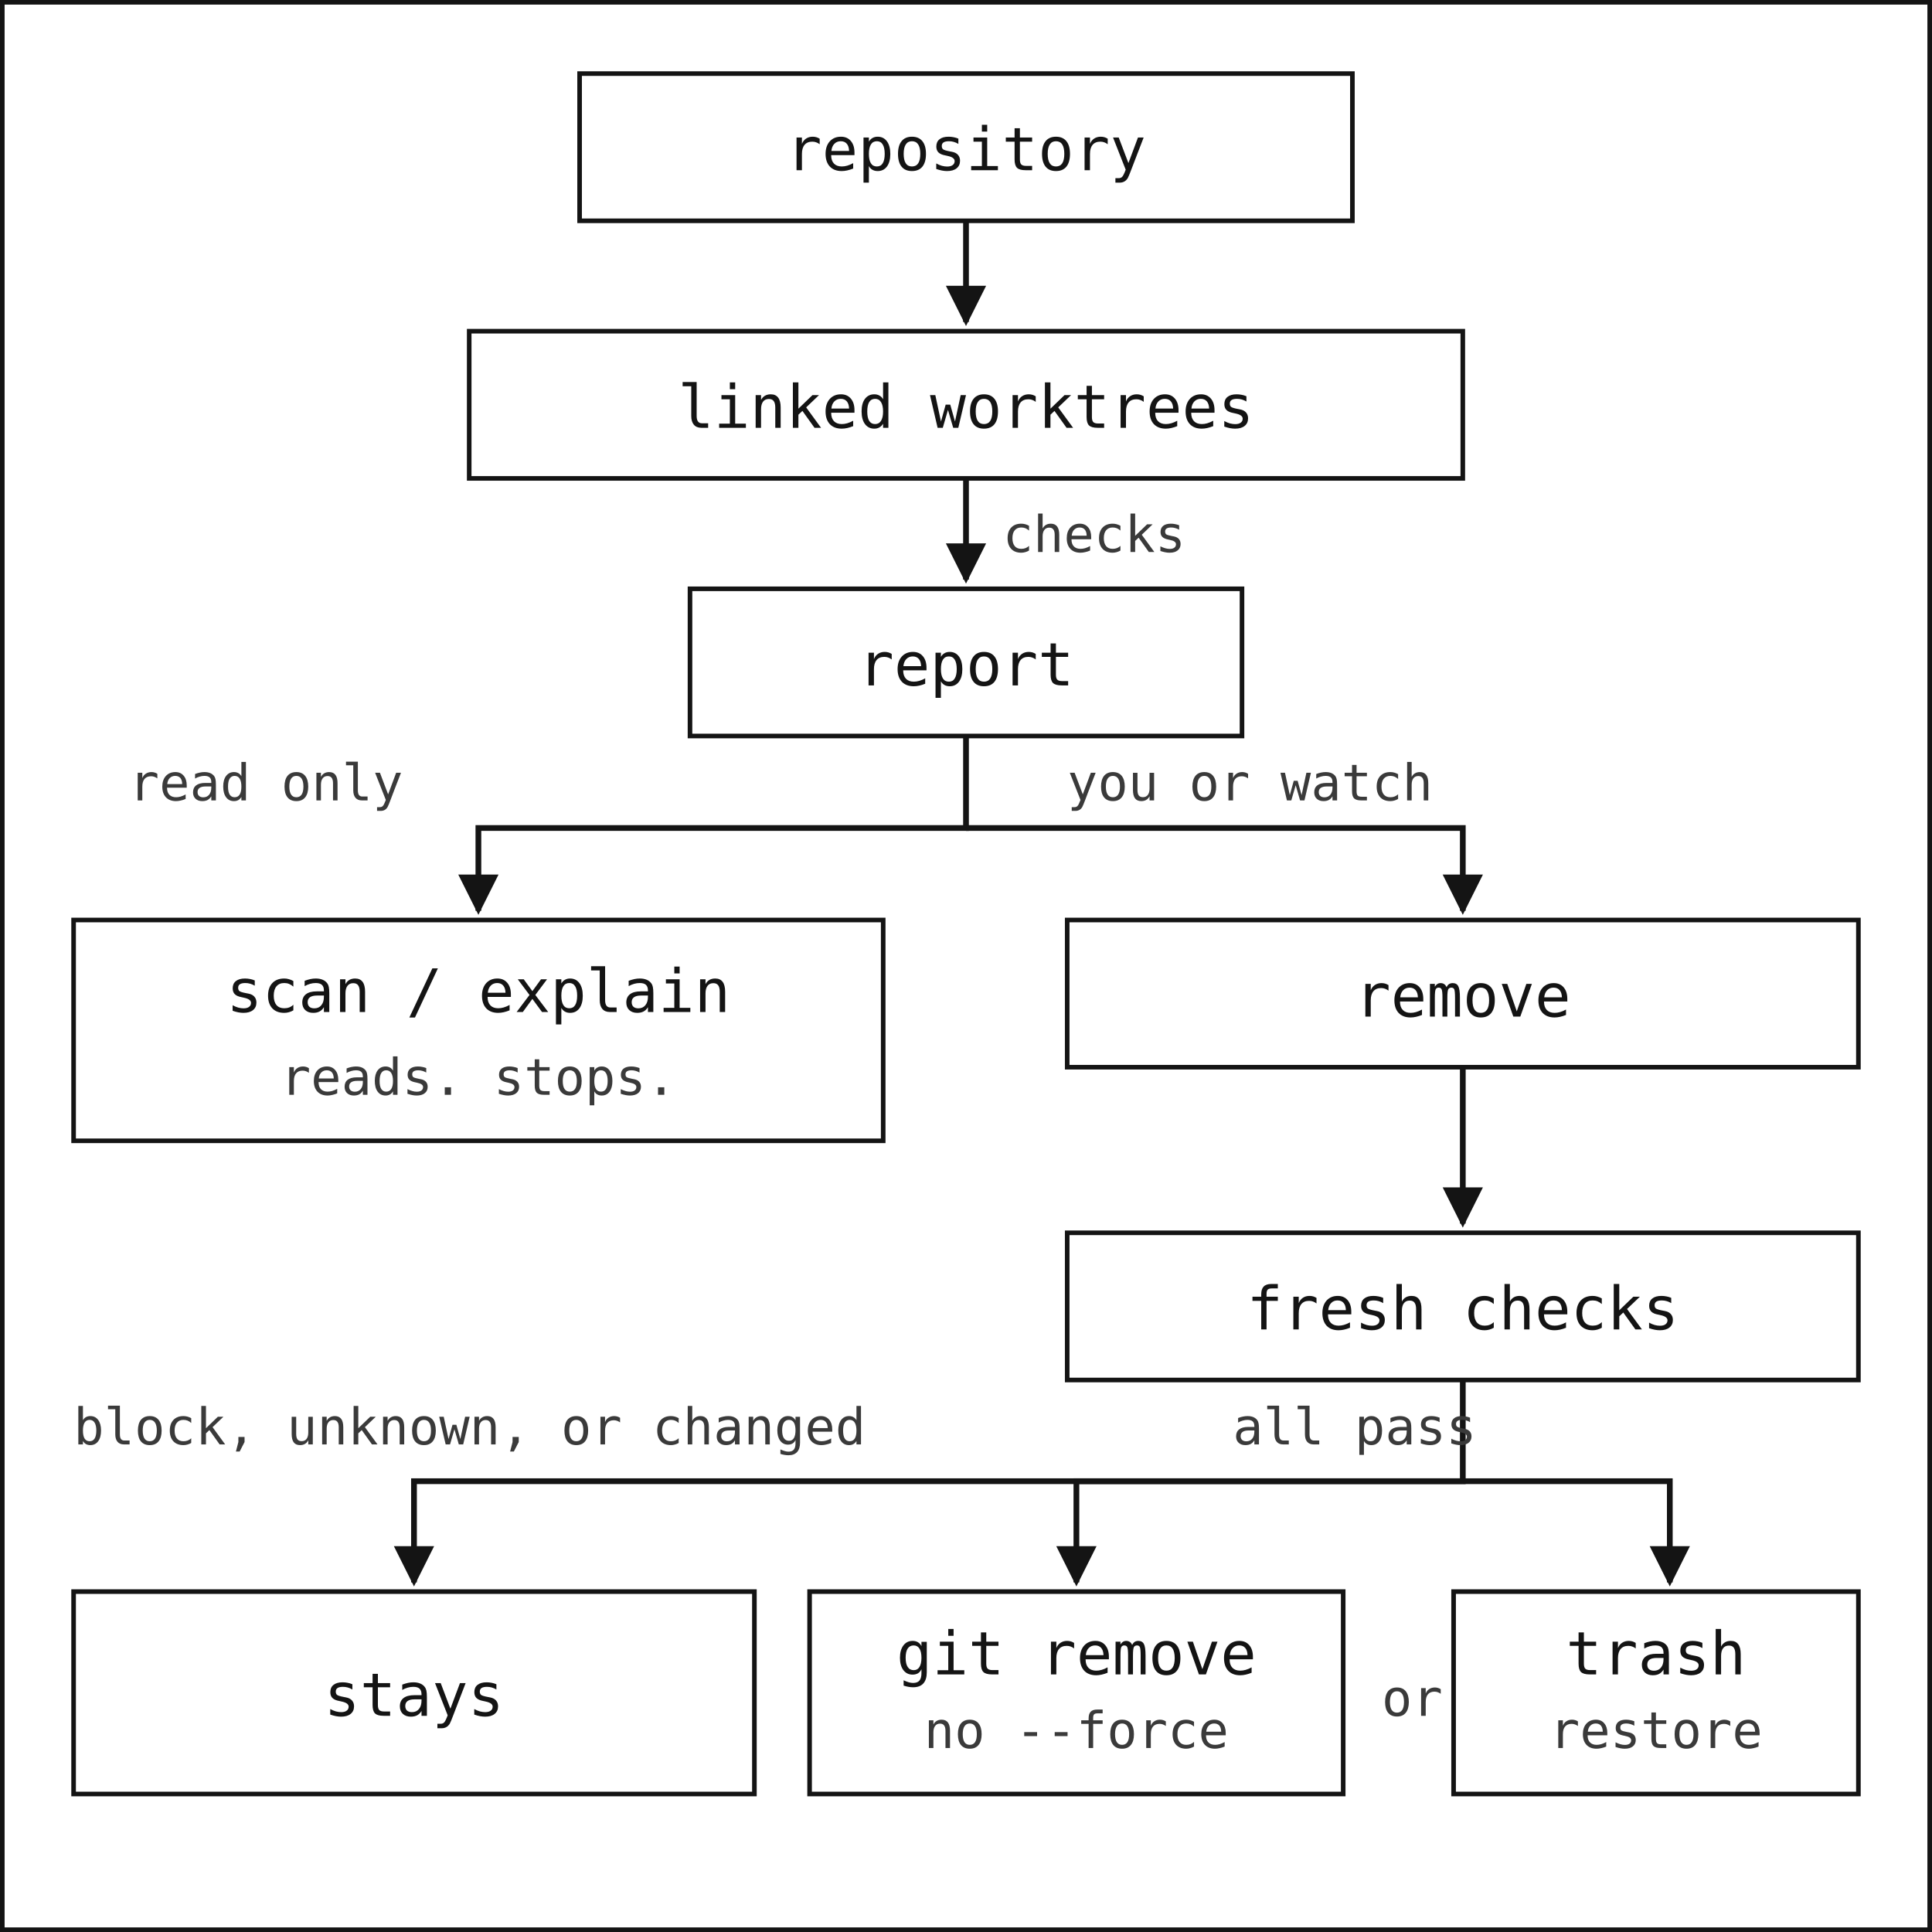
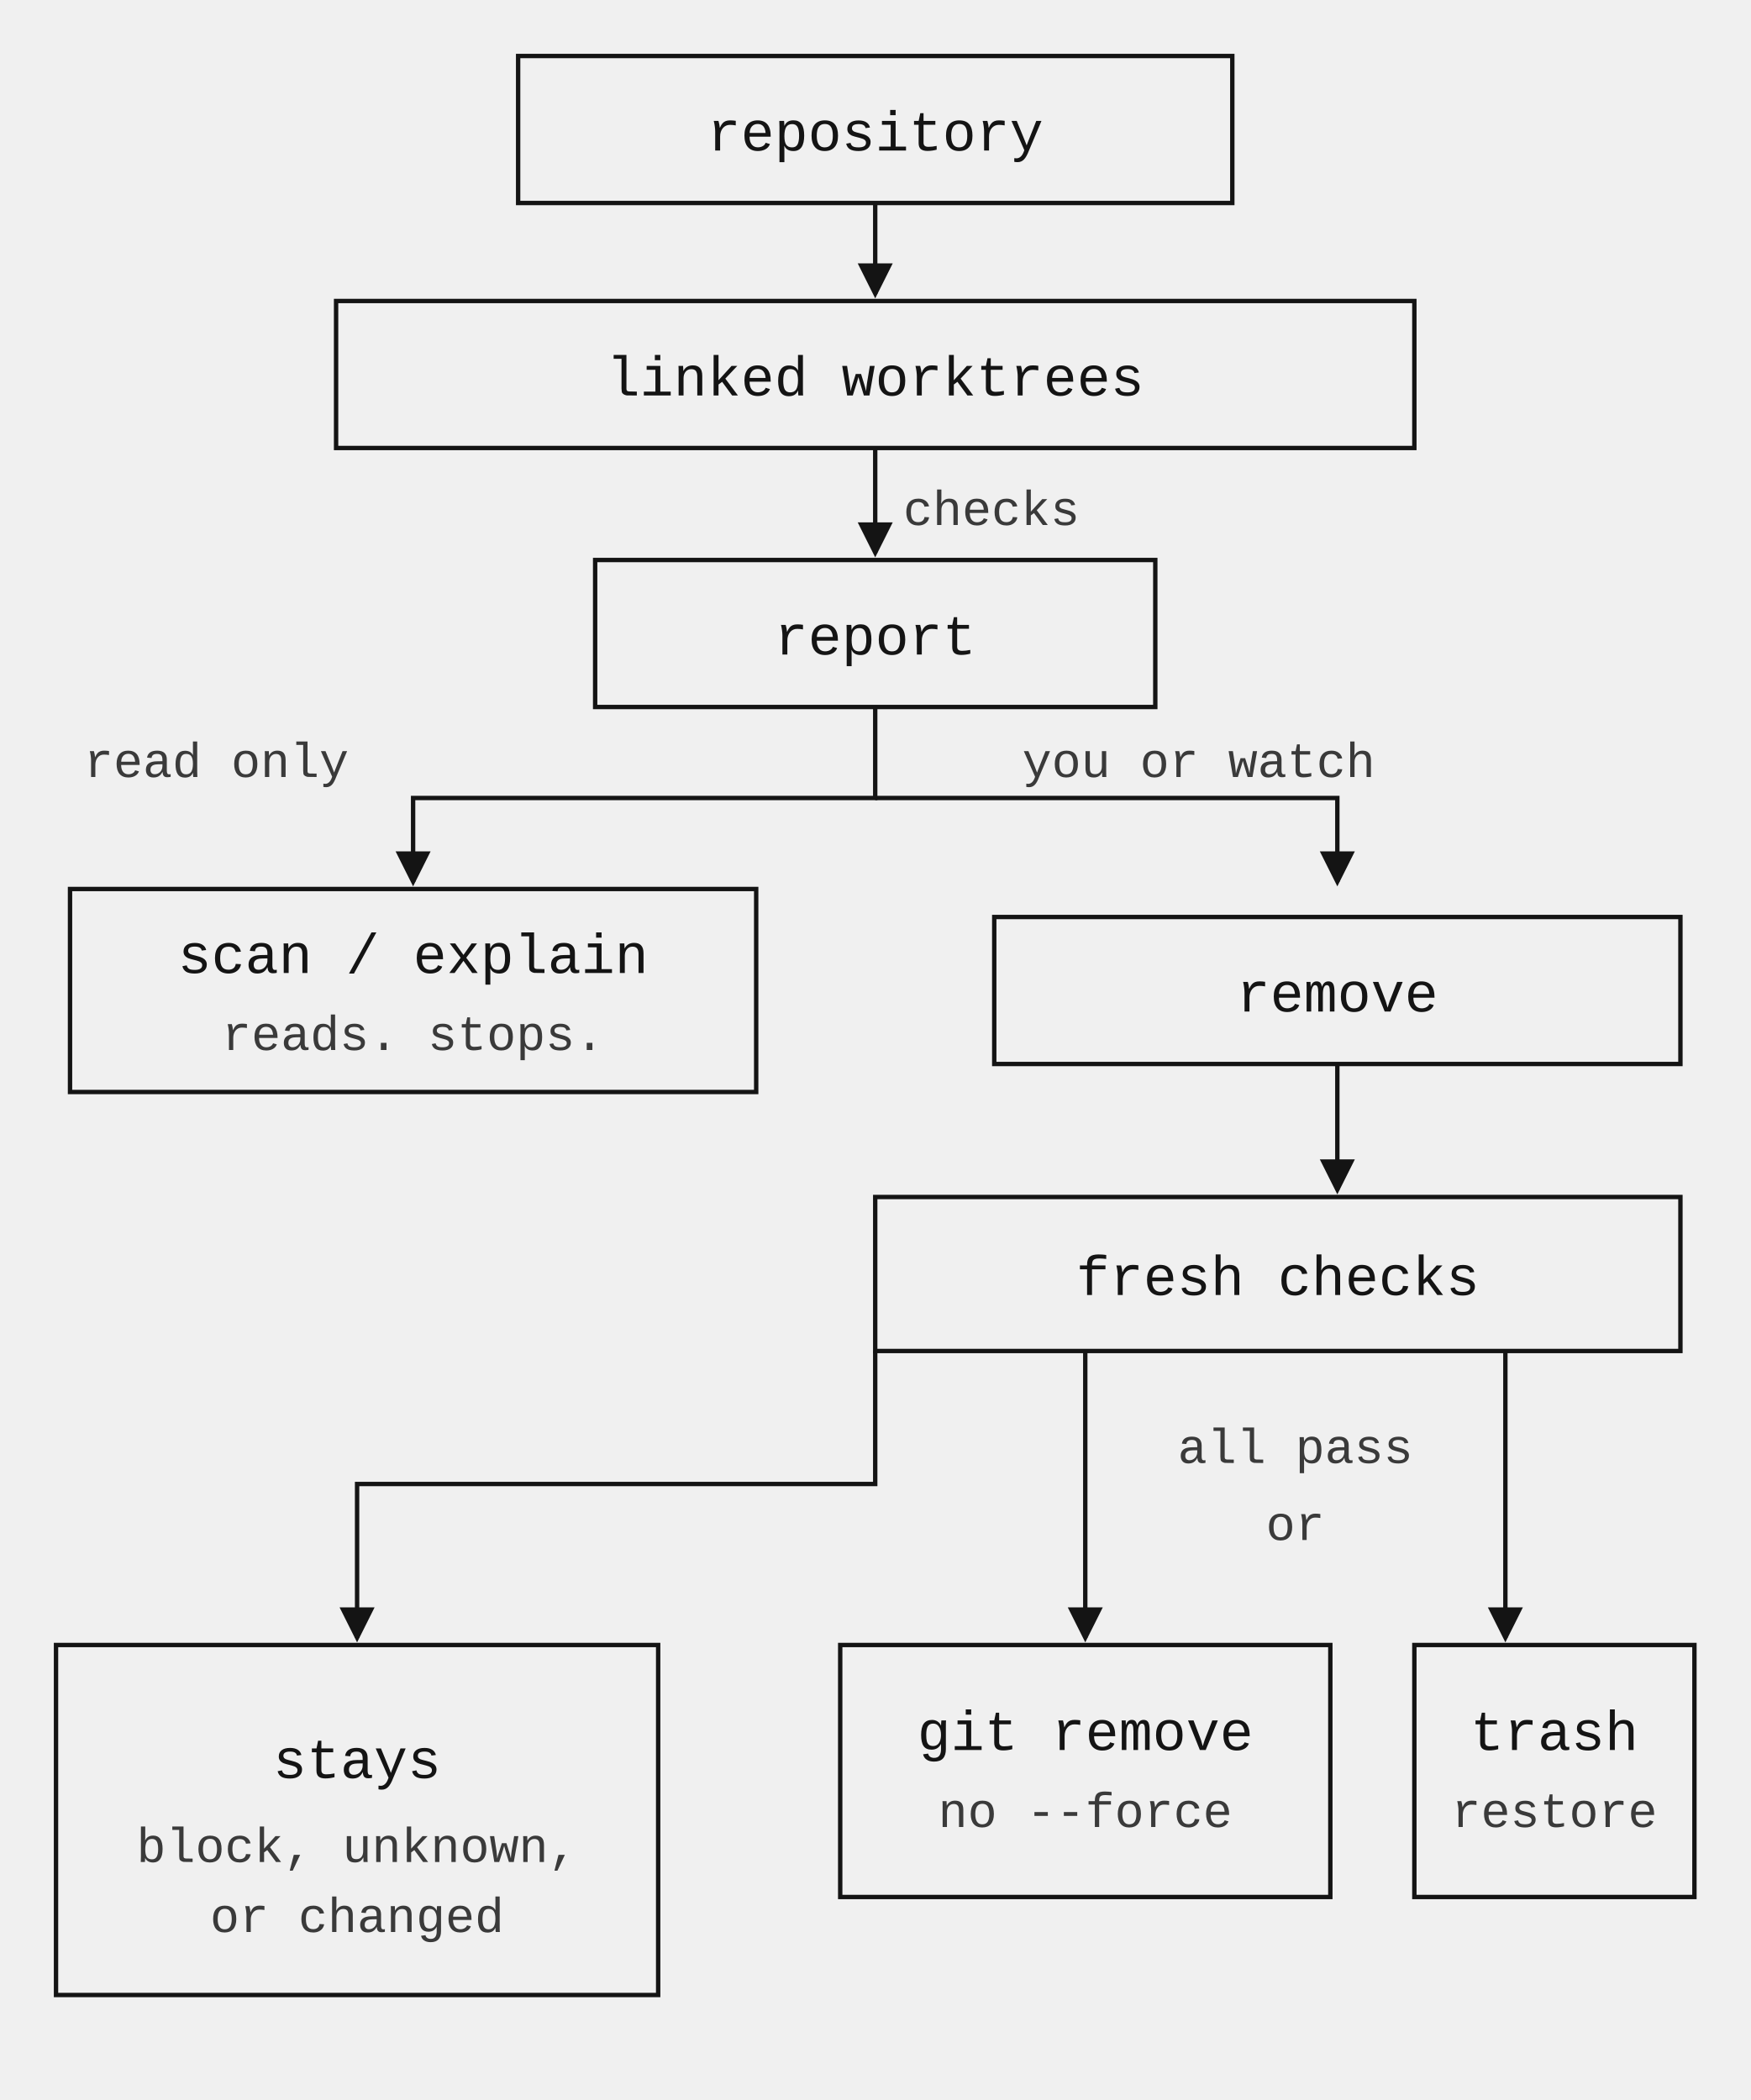
- <svg xmlns="http://www.w3.org/2000/svg" viewBox="0 0 420 420" role="img" aria-labelledby="howTitle howDesc">
+ <svg xmlns="http://www.w3.org/2000/svg" viewBox="0 0 500 600" role="img" aria-labelledby="howTitle howDesc">
  <defs>
-     <marker id="arrow" viewBox="0 0 8 8" refX="7.2" refY="4" markerWidth="7" markerHeight="7" orient="auto">
-       <path d="M0 0 L8 4 L0 8 Z" class="head" />
+     <marker id="arrow" viewBox="0 0 8 8" refX="7" refY="4" markerWidth="8" markerHeight="8" orient="auto">
+       <path d="M0 0 L8 4 L0 8 Z" fill="#141414" />
    </marker>
  </defs>
  <style>
-     .bg { fill: #ffffff; }
-     .frame, .box, .line { stroke: #141414; }
-     .box { fill: #ffffff; }
-     .ink { fill: #141414; }
-     .muted { fill: #3a3a3a; }
-     .head { fill: #141414; }
-     text { font-family: "Geist Mono", "JetBrains Mono", ui-monospace, "Cascadia Mono", monospace; }
-     @media (prefers-color-scheme: dark) {
-       .bg, .box { fill: #0d1117; }
-       .frame, .box, .line { stroke: #f4f4f4; }
-       .ink, .head { fill: #f4f4f4; }
-       .muted { fill: #d2d2d2; }
-     }
+     text { font-family: "JetBrains Mono", "Cascadia Mono", "Liberation Mono", monospace; }
  </style>
-   <rect class="bg" width="420" height="420" />
-   <rect class="frame" x="0.5" y="0.5" width="419" height="419" fill="none" stroke-width="1" />
-   <rect class="box" x="126" y="16" width="168" height="32" stroke-width="1" />
-   <text class="ink" x="210" y="37" text-anchor="middle" font-size="13">repository</text>
-   <line class="line" x1="210" y1="48" x2="210" y2="70" stroke-width="1.25" marker-end="url(#arrow)" />
-   <rect class="box" x="102" y="72" width="216" height="32" stroke-width="1" />
-   <text class="ink" x="210" y="93" text-anchor="middle" font-size="13">linked worktrees</text>
-   <line class="line" x1="210" y1="104" x2="210" y2="126" stroke-width="1.25" marker-end="url(#arrow)" />
-   <text class="muted" x="218" y="120" font-size="11">checks</text>
-   <rect class="box" x="150" y="128" width="120" height="32" stroke-width="1" />
-   <text class="ink" x="210" y="149" text-anchor="middle" font-size="13">report</text>
-   <polyline class="line" points="210,160 210,180 104,180 104,198" fill="none" stroke-width="1.25" marker-end="url(#arrow)" />
-   <polyline class="line" points="210,180 318,180 318,198" fill="none" stroke-width="1.25" marker-end="url(#arrow)" />
-   <text class="muted" x="28" y="174" font-size="11">read only</text>
-   <text class="muted" x="232" y="174" font-size="11">you or watch</text>
-   <rect class="box" x="16" y="200" width="176" height="48" stroke-width="1" />
-   <text class="ink" x="104" y="220" text-anchor="middle" font-size="13">scan / explain</text>
-   <text class="muted" x="104" y="238" text-anchor="middle" font-size="11">reads. stops.</text>
-   <rect class="box" x="232" y="200" width="172" height="32" stroke-width="1" />
-   <text class="ink" x="318" y="221" text-anchor="middle" font-size="13">remove</text>
-   <line class="line" x1="318" y1="232" x2="318" y2="266" stroke-width="1.25" marker-end="url(#arrow)" />
-   <rect class="box" x="232" y="268" width="172" height="32" stroke-width="1" />
-   <text class="ink" x="318" y="289" text-anchor="middle" font-size="13">fresh checks</text>
-   <polyline class="line" points="318,300 318,322 90,322 90,344" fill="none" stroke-width="1.25" marker-end="url(#arrow)" />
-   <polyline class="line" points="318,322 234,322 234,344" fill="none" stroke-width="1.25" marker-end="url(#arrow)" />
-   <polyline class="line" points="318,322 363,322 363,344" fill="none" stroke-width="1.25" marker-end="url(#arrow)" />
-   <text class="muted" x="16" y="314" font-size="11">block, unknown, or changed</text>
-   <text class="muted" x="268" y="314" font-size="11">all pass</text>
-   <rect class="box" x="16" y="346" width="148" height="44" stroke-width="1" />
-   <text class="ink" x="90" y="373" text-anchor="middle" font-size="13">stays</text>
-   <rect class="box" x="176" y="346" width="116" height="44" stroke-width="1" />
-   <text class="ink" x="234" y="364" text-anchor="middle" font-size="13">git remove</text>
-   <text class="muted" x="234" y="380" text-anchor="middle" font-size="11">no --force</text>
-   <text class="muted" x="307" y="373" text-anchor="middle" font-size="11">or</text>
-   <rect class="box" x="316" y="346" width="88" height="44" stroke-width="1" />
-   <text class="ink" x="360" y="364" text-anchor="middle" font-size="13">trash</text>
-   <text class="muted" x="360" y="380" text-anchor="middle" font-size="11">restore</text>
+   <g fill="none" stroke="#141414" stroke-width="1.25">
+     <rect x="148" y="16" width="204" height="42" />
+     <line x1="250" y1="58" x2="250" y2="84" marker-end="url(#arrow)" />
+     <rect x="96" y="86" width="308" height="42" />
+     <line x1="250" y1="128" x2="250" y2="158" marker-end="url(#arrow)" />
+     <rect x="170" y="160" width="160" height="42" />
+     <polyline points="250,202 250,228 118,228 118,252" marker-end="url(#arrow)" />
+     <polyline points="250,228 382,228 382,252" marker-end="url(#arrow)" />
+     <rect x="20" y="254" width="196" height="58" />
+     <rect x="284" y="262" width="196" height="42" />
+     <line x1="382" y1="304" x2="382" y2="340" marker-end="url(#arrow)" />
+     <rect x="250" y="342" width="230" height="44" />
+     <polyline points="250,386 250,424 102,424 102,468" marker-end="url(#arrow)" />
+     <line x1="310" y1="386" x2="310" y2="468" marker-end="url(#arrow)" />
+     <line x1="430" y1="386" x2="430" y2="468" marker-end="url(#arrow)" />
+     <rect x="16" y="470" width="172" height="100" />
+     <rect x="240" y="470" width="140" height="72" />
+     <rect x="404" y="470" width="80" height="72" />
+   </g>
+   <g fill="#141414" font-size="16">
+     <text x="250" y="43" text-anchor="middle">repository</text>
+     <text x="250" y="113" text-anchor="middle">linked worktrees</text>
+     <text x="250" y="187" text-anchor="middle">report</text>
+     <text x="118" y="278" text-anchor="middle">scan / explain</text>
+     <text x="382" y="289" text-anchor="middle">remove</text>
+     <text x="365" y="370" text-anchor="middle">fresh checks</text>
+     <text x="102" y="508" text-anchor="middle">stays</text>
+     <text x="310" y="500" text-anchor="middle">git remove</text>
+     <text x="444" y="500" text-anchor="middle">trash</text>
+   </g>
+   <g fill="#3a3a3a" font-size="14">
+     <text x="258" y="150">checks</text>
+     <text x="24" y="222">read only</text>
+     <text x="292" y="222">you or watch</text>
+     <text x="118" y="300" text-anchor="middle">reads. stops.</text>
+     <text x="102" y="532" text-anchor="middle">block, unknown,</text>
+     <text x="102" y="552" text-anchor="middle">or changed</text>
+     <text x="370" y="418" text-anchor="middle">all pass</text>
+     <text x="370" y="440" text-anchor="middle">or</text>
+     <text x="310" y="522" text-anchor="middle">no --force</text>
+     <text x="444" y="522" text-anchor="middle">restore</text>
+   </g>
</svg>
